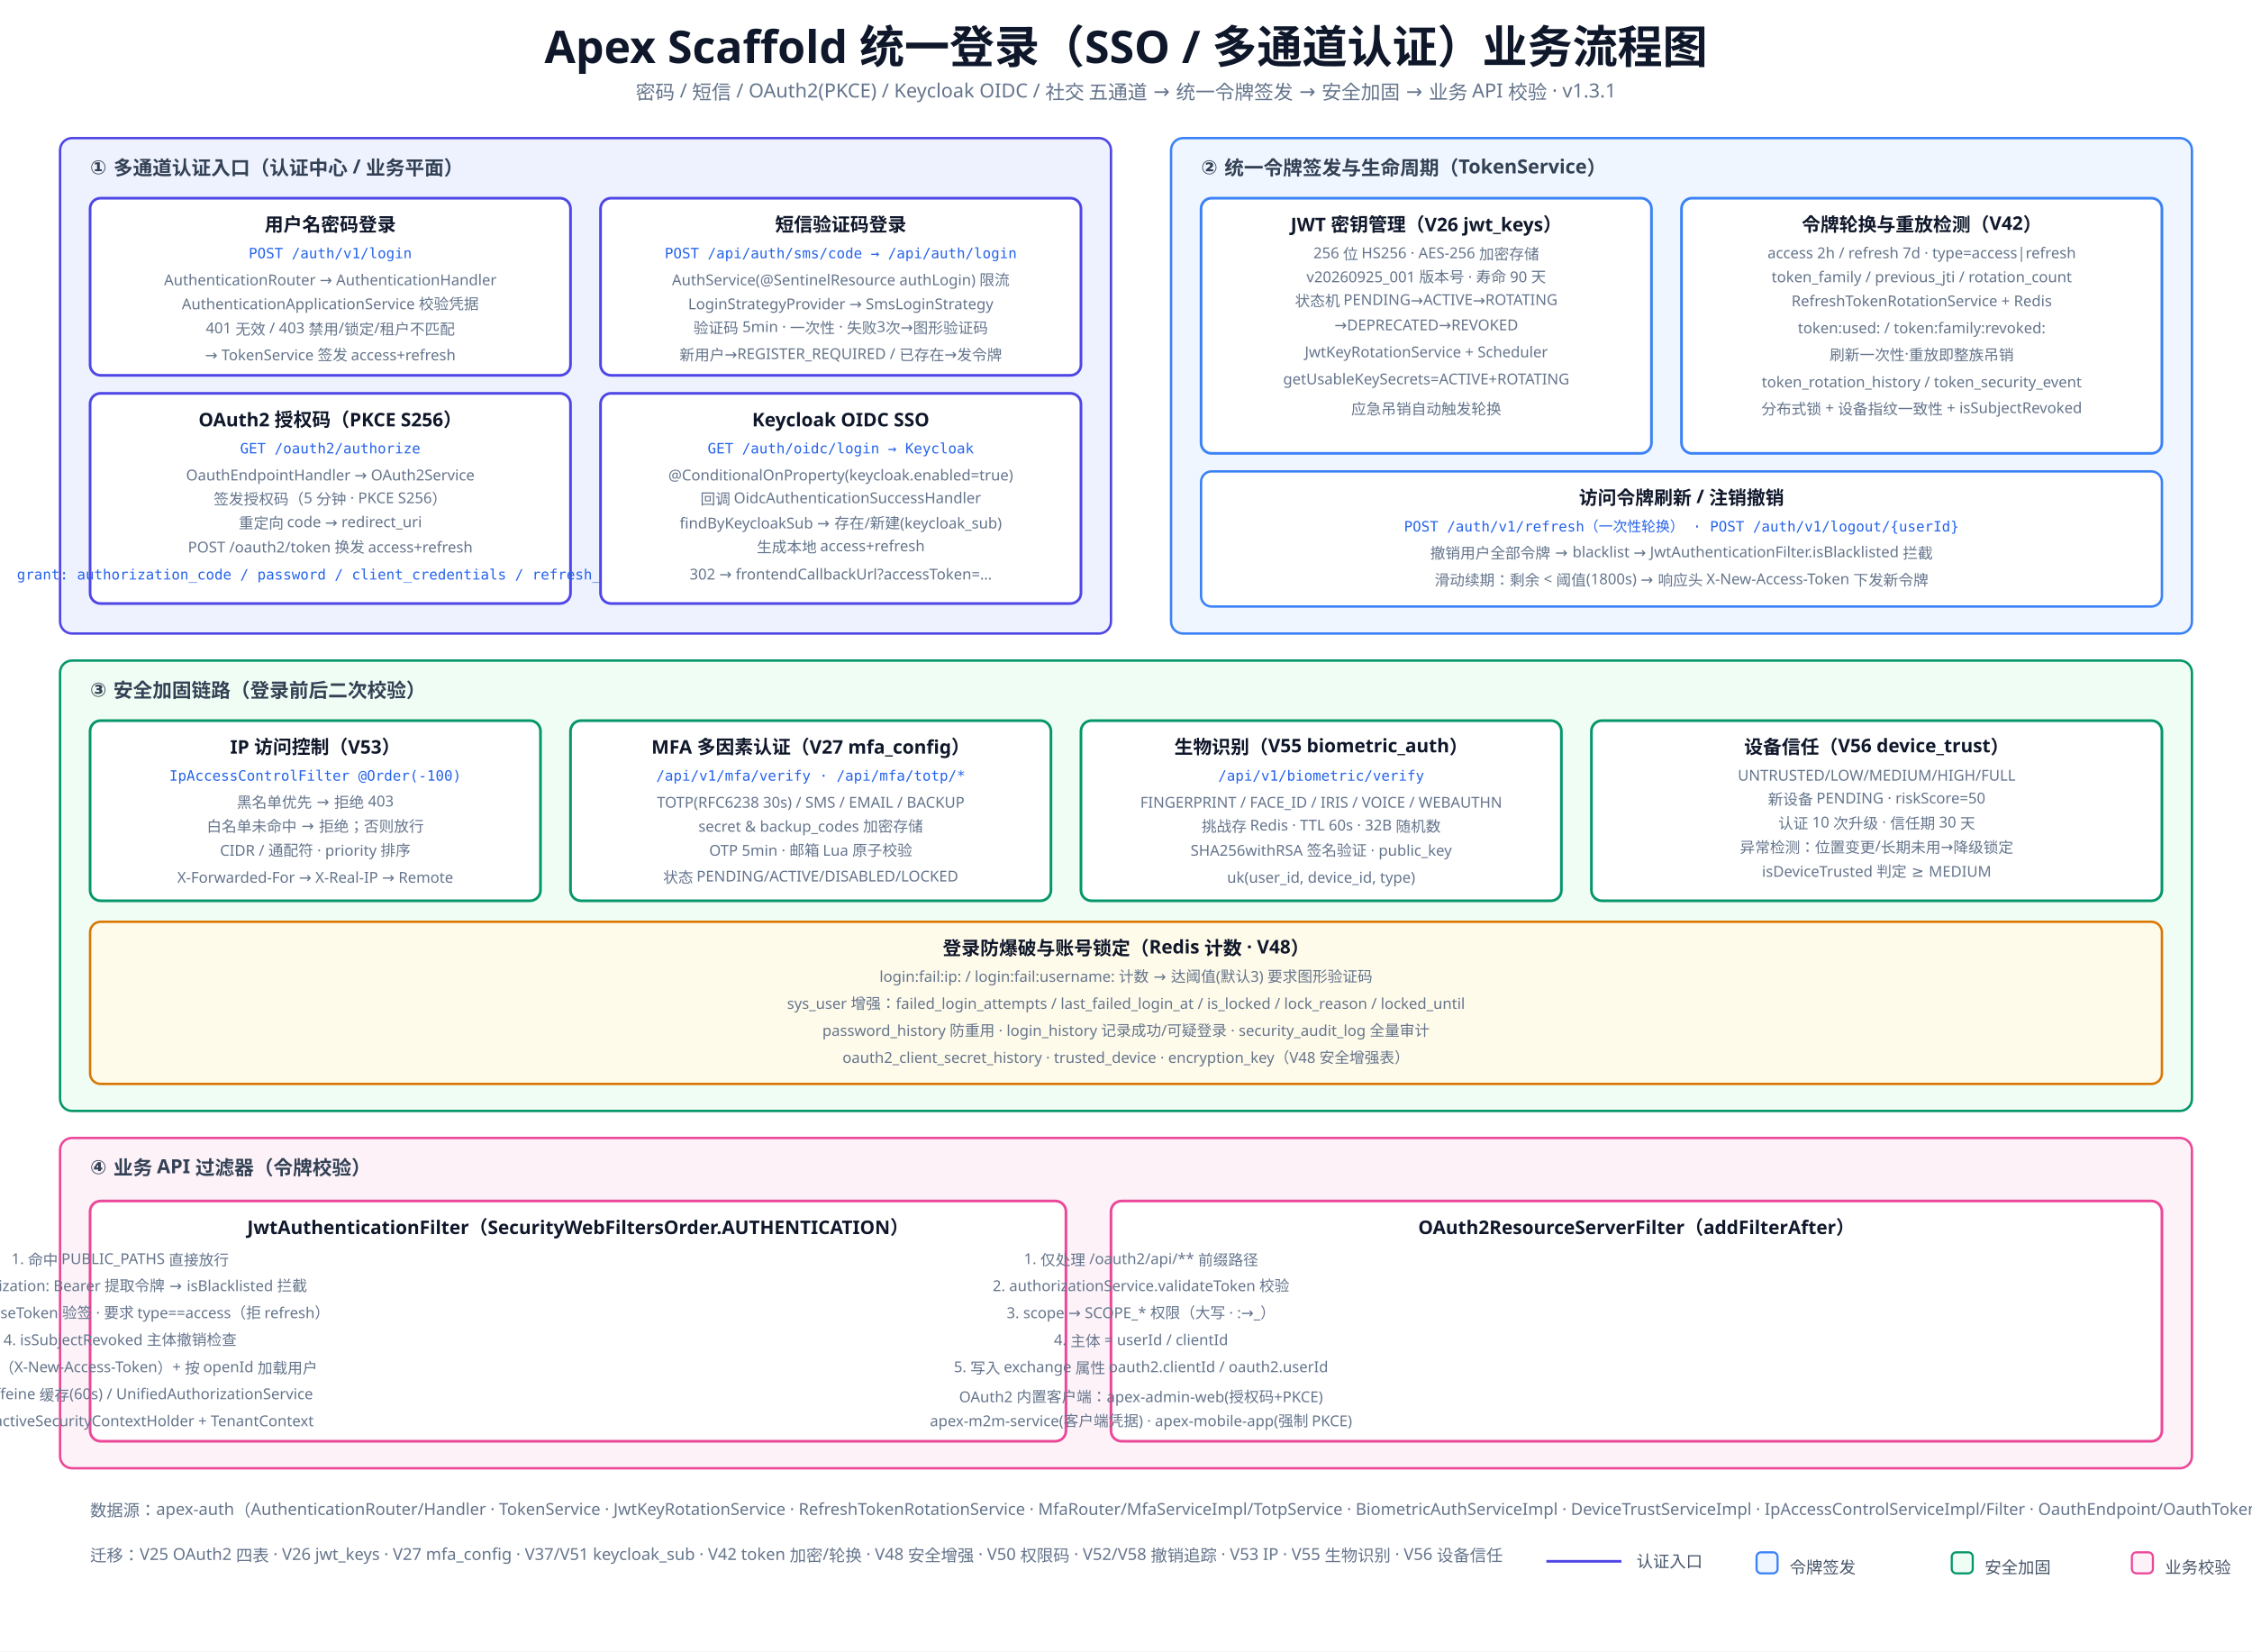
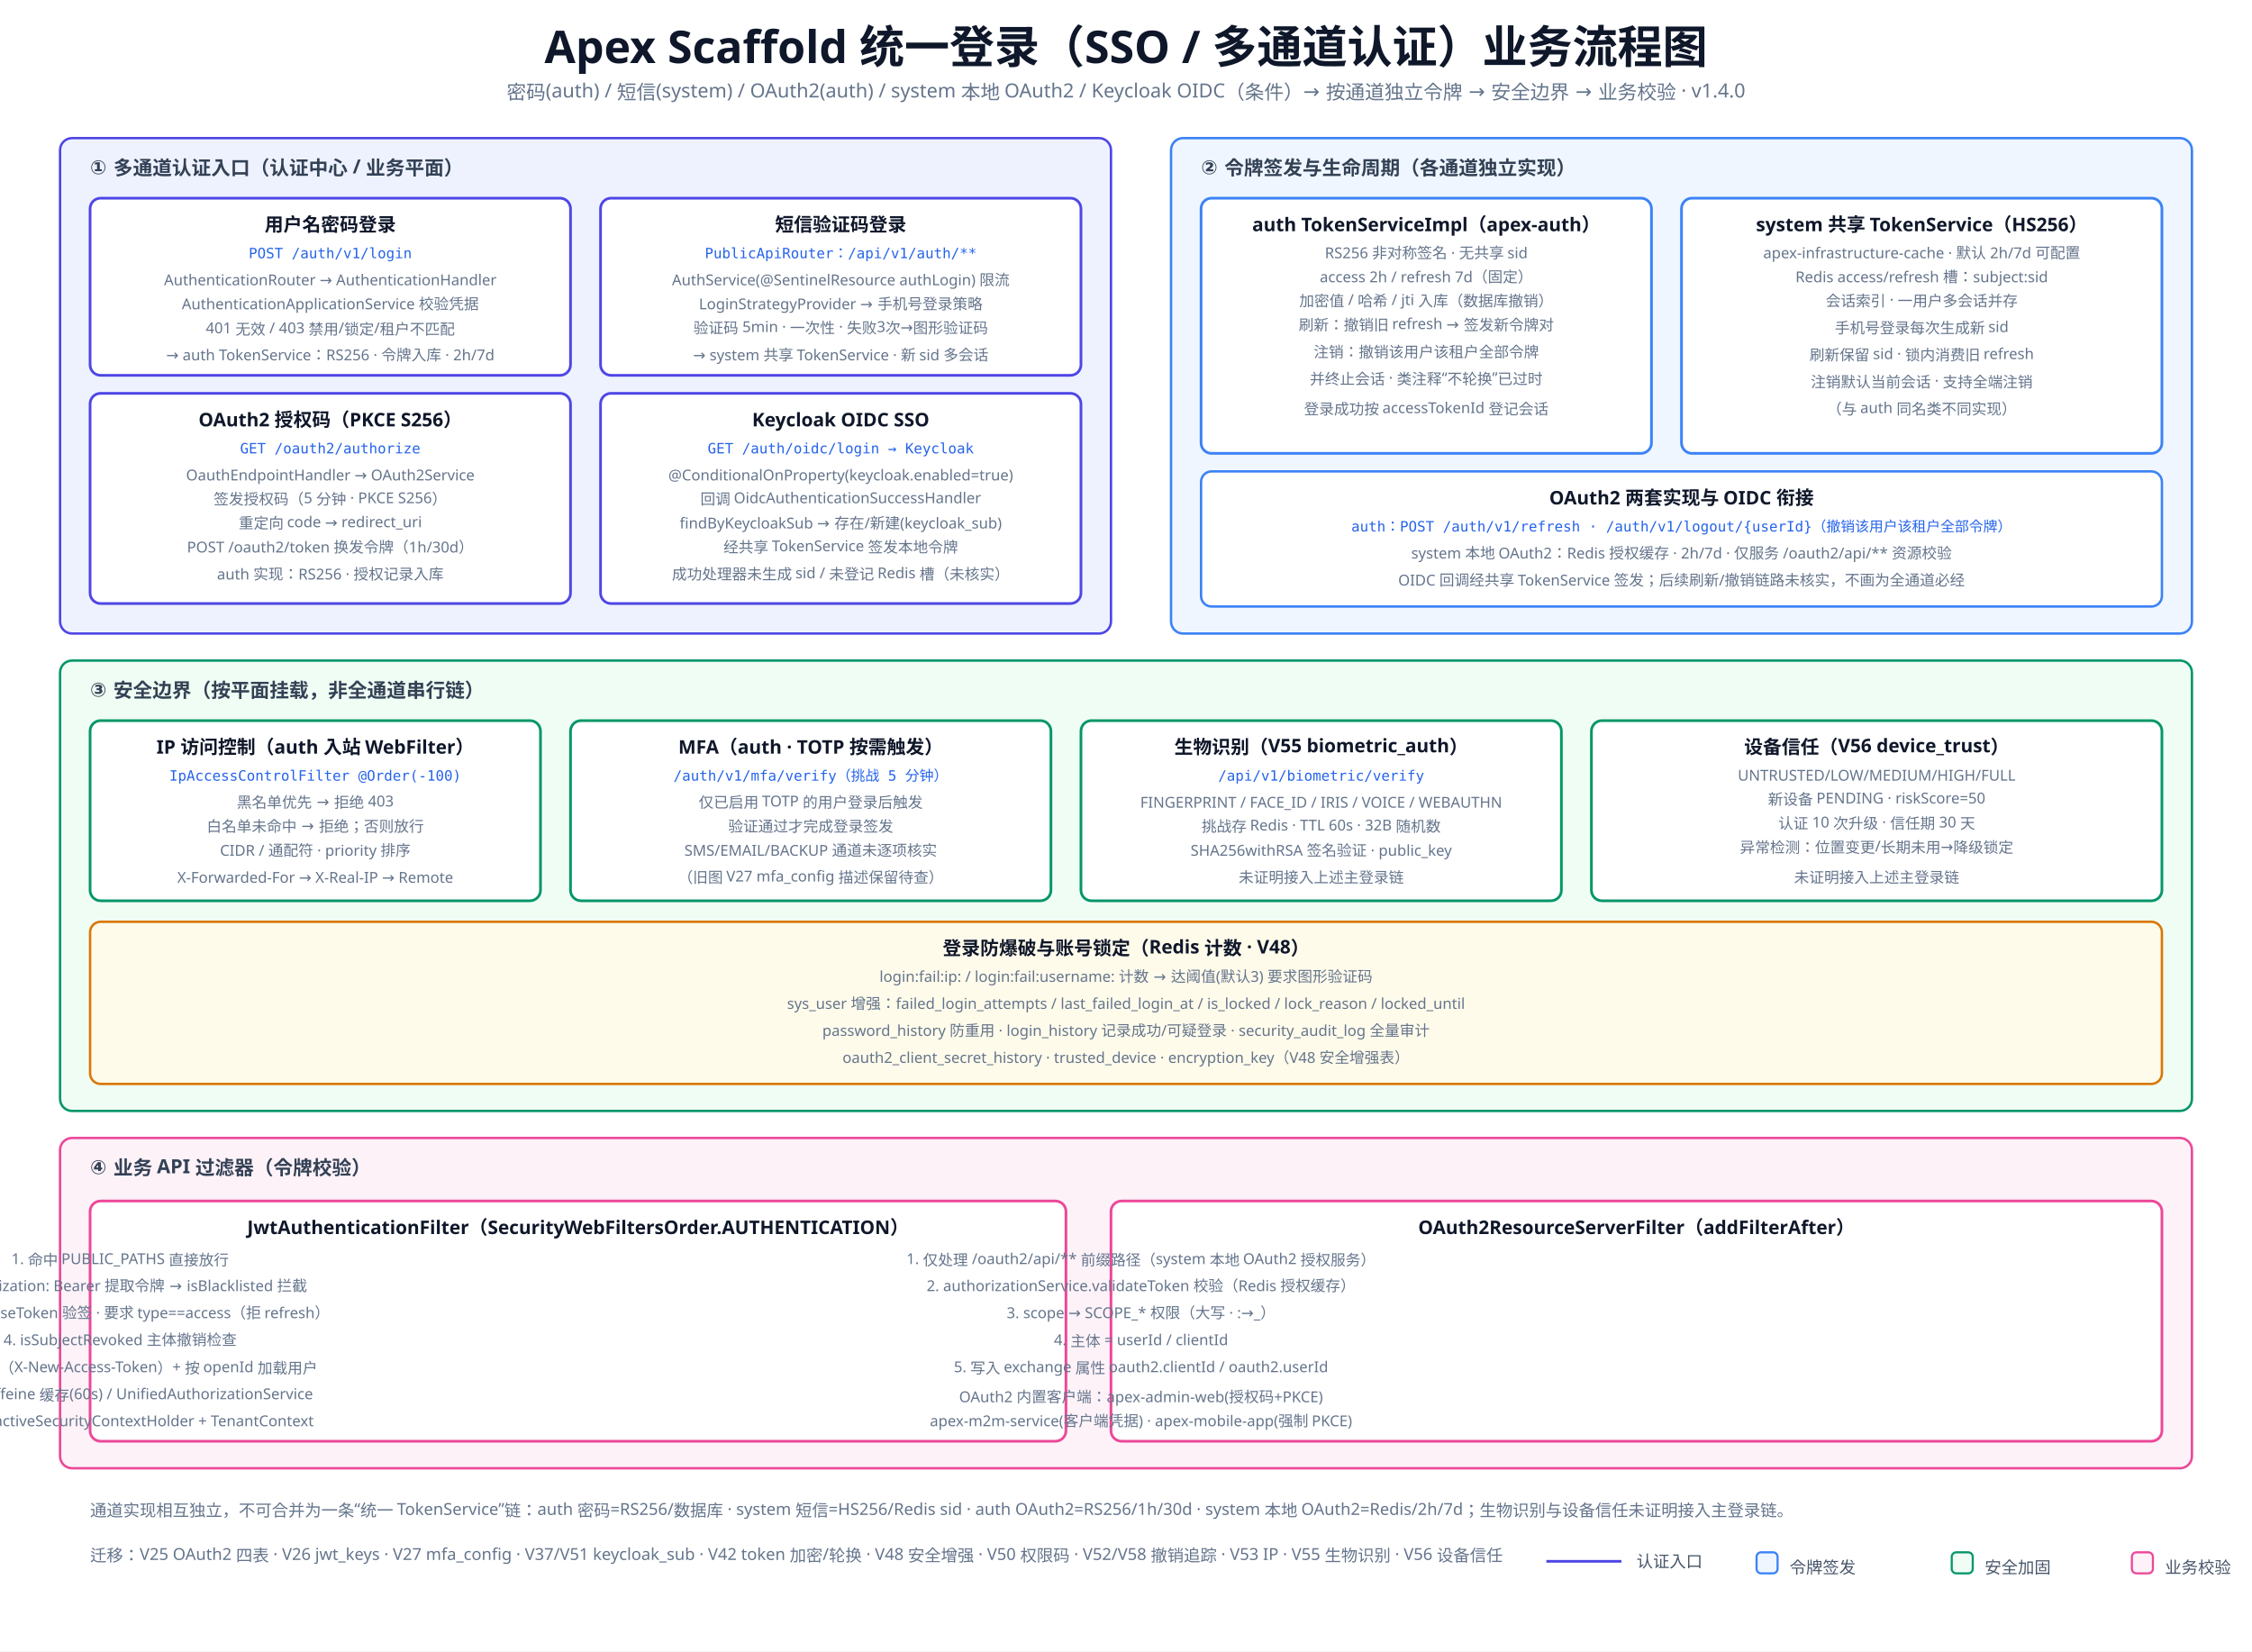
<svg xmlns="http://www.w3.org/2000/svg" viewBox="0 0 1500 1100" width="1500" height="1100">
  <defs>
    <style>
      .title { font: 700 30px system-ui, sans-serif; fill: #0f172a; text-anchor: middle; }
      .subtitle { font: 500 13px system-ui, sans-serif; fill: #64748b; text-anchor: middle; }
      .phase { font: 600 13px system-ui, sans-serif; fill: #334155; }
      .node-title { font: 600 12.5px system-ui, sans-serif; fill: #0f172a; text-anchor: middle; }
      .node-sub { font: 400 10px system-ui, sans-serif; fill: #64748b; text-anchor: middle; }
      .node-route { font: 500 9.5px 'SF Mono', monospace; fill: #2563eb; text-anchor: middle; }
      .edge { font: 500 10px system-ui, sans-serif; fill: #475569; text-anchor: middle; }
      .note { font: 400 11px system-ui, sans-serif; fill: #64748b; }
      .legend { font: 400 11px system-ui, sans-serif; fill: #475569; }
    </style>
    <marker id="a" viewBox="0 0 10 10" refX="9" refY="5" markerWidth="7" markerHeight="7" orient="auto">
      <path d="M 0 0 L 10 5 L 0 10 z" fill="#4f46e5" />
    </marker>
    <marker id="ag" viewBox="0 0 10 10" refX="9" refY="5" markerWidth="7" markerHeight="7" orient="auto">
      <path d="M 0 0 L 10 5 L 0 10 z" fill="#94a3b8" />
    </marker>
  </defs>
  <rect width="1500" height="1100" fill="#ffffff" />
  <text x="750" y="42" class="title">Apex Scaffold 统一登录（SSO / 多通道认证）业务流程图</text>
-   <text x="750" y="66" class="subtitle">密码 / 短信 / OAuth2(PKCE) / Keycloak OIDC / 社交 五通道 → 统一令牌签发 → 安全加固 → 业务 API 校验 · v1.3.1</text>
+   <text x="750" y="66" class="subtitle">密码(auth) / 短信(system) / OAuth2(auth) / system 本地 OAuth2 / Keycloak OIDC（条件）→ 按通道独立令牌 → 安全边界 → 业务校验 · v1.4.0</text>
  <rect x="40" y="92" width="700" height="330" rx="8" fill="#eef2ff" stroke="#4f46e5" stroke-width="1.6" />
  <text x="60" y="116" class="phase">① 多通道认证入口（认证中心 / 业务平面）</text>
  <rect x="60" y="132" width="320" height="118" rx="7" fill="#ffffff" stroke="#4f46e5" stroke-width="1.8" />
  <text x="220" y="154" class="node-title">用户名密码登录</text>
  <text x="220" y="172" class="node-route">POST /auth/v1/login</text>
  <text x="220" y="190" class="node-sub">AuthenticationRouter → AuthenticationHandler</text>
  <text x="220" y="206" class="node-sub">AuthenticationApplicationService 校验凭据</text>
  <text x="220" y="222" class="node-sub">401 无效 / 403 禁用/锁定/租户不匹配</text>
-   <text x="220" y="240" class="node-sub" fill="#2563eb">→ TokenService 签发 access+refresh</text>
+   <text x="220" y="240" class="node-sub" fill="#2563eb">→ auth TokenService：RS256 · 令牌入库 · 2h/7d</text>
  <rect x="400" y="132" width="320" height="118" rx="7" fill="#ffffff" stroke="#4f46e5" stroke-width="1.8" />
  <text x="560" y="154" class="node-title">短信验证码登录</text>
-   <text x="560" y="172" class="node-route">POST /api/auth/sms/code → /api/auth/login</text>
+   <text x="560" y="172" class="node-route">PublicApiRouter：/api/v1/auth/**</text>
  <text x="560" y="190" class="node-sub">AuthService(@SentinelResource authLogin) 限流</text>
-   <text x="560" y="206" class="node-sub">LoginStrategyProvider → SmsLoginStrategy</text>
+   <text x="560" y="206" class="node-sub">LoginStrategyProvider → 手机号登录策略</text>
  <text x="560" y="222" class="node-sub">验证码 5min · 一次性 · 失败3次→图形验证码</text>
-   <text x="560" y="240" class="node-sub" fill="#2563eb">新用户→REGISTER_REQUIRED / 已存在→发令牌</text>
+   <text x="560" y="240" class="node-sub" fill="#2563eb">→ system 共享 TokenService · 新 sid 多会话</text>
  <rect x="60" y="262" width="320" height="140" rx="7" fill="#ffffff" stroke="#4f46e5" stroke-width="1.8" />
  <text x="220" y="284" class="node-title">OAuth2 授权码（PKCE S256）</text>
  <text x="220" y="302" class="node-route">GET /oauth2/authorize</text>
  <text x="220" y="320" class="node-sub">OauthEndpointHandler → OAuth2Service</text>
  <text x="220" y="336" class="node-sub">签发授权码（5 分钟 · PKCE S256）</text>
  <text x="220" y="352" class="node-sub">重定向 code → redirect_uri</text>
-   <text x="220" y="368" class="node-sub">POST /oauth2/token 换发 access+refresh</text>
-   <text x="220" y="386" class="node-route">grant: authorization_code / password / client_credentials / refresh_token</text>
+   <text x="220" y="368" class="node-sub">POST /oauth2/token 换发令牌（1h/30d）</text>
+   <text x="220" y="386" class="node-sub" fill="#2563eb">auth 实现：RS256 · 授权记录入库</text>
  <rect x="400" y="262" width="320" height="140" rx="7" fill="#ffffff" stroke="#4f46e5" stroke-width="1.8" />
  <text x="560" y="284" class="node-title">Keycloak OIDC SSO</text>
  <text x="560" y="302" class="node-route">GET /auth/oidc/login → Keycloak</text>
  <text x="560" y="320" class="node-sub">@ConditionalOnProperty(keycloak.enabled=true)</text>
  <text x="560" y="336" class="node-sub">回调 OidcAuthenticationSuccessHandler</text>
  <text x="560" y="352" class="node-sub">findByKeycloakSub → 存在/新建(keycloak_sub)</text>
-   <text x="560" y="368" class="node-sub">生成本地 access+refresh</text>
-   <text x="560" y="386" class="node-sub">302 → frontendCallbackUrl?accessToken=…</text>
+   <text x="560" y="368" class="node-sub">经共享 TokenService 签发本地令牌</text>
+   <text x="560" y="386" class="node-sub" fill="#b91c1c">成功处理器未生成 sid / 未登记 Redis 槽（未核实）</text>
  <rect x="780" y="92" width="680" height="330" rx="8" fill="#eff6ff" stroke="#3b82f6" stroke-width="1.6" />
-   <text x="800" y="116" class="phase">② 统一令牌签发与生命周期（TokenService）</text>
+   <text x="800" y="116" class="phase">② 令牌签发与生命周期（各通道独立实现）</text>
  <rect x="800" y="132" width="300" height="170" rx="7" fill="#ffffff" stroke="#3b82f6" stroke-width="1.8" />
-   <text x="950" y="154" class="node-title">JWT 密钥管理（V26 jwt_keys）</text>
-   <text x="950" y="172" class="node-sub">256 位 HS256 · AES-256 加密存储</text>
-   <text x="950" y="188" class="node-sub">v20260925_001 版本号 · 寿命 90 天</text>
-   <text x="950" y="204" class="node-sub">状态机 PENDING→ACTIVE→ROTATING</text>
-   <text x="950" y="220" class="node-sub">→DEPRECATED→REVOKED</text>
-   <text x="950" y="238" class="node-sub">JwtKeyRotationService + Scheduler</text>
-   <text x="950" y="256" class="node-sub">getUsableKeySecrets=ACTIVE+ROTATING</text>
-   <text x="950" y="276" class="node-sub">应急吊销自动触发轮换</text>
+   <text x="950" y="154" class="node-title">auth TokenServiceImpl（apex-auth）</text>
+   <text x="950" y="172" class="node-sub">RS256 非对称签名 · 无共享 sid</text>
+   <text x="950" y="188" class="node-sub">access 2h / refresh 7d（固定）</text>
+   <text x="950" y="204" class="node-sub">加密值 / 哈希 / jti 入库（数据库撤销）</text>
+   <text x="950" y="220" class="node-sub">刷新：撤销旧 refresh → 签发新令牌对</text>
+   <text x="950" y="238" class="node-sub">注销：撤销该用户该租户全部令牌</text>
+   <text x="950" y="256" class="node-sub">并终止会话 · 类注释“不轮换”已过时</text>
+   <text x="950" y="276" class="node-sub">登录成功按 accessTokenId 登记会话</text>
  <rect x="1120" y="132" width="320" height="170" rx="7" fill="#ffffff" stroke="#3b82f6" stroke-width="1.8" />
-   <text x="1280" y="154" class="node-title">令牌轮换与重放检测（V42）</text>
-   <text x="1280" y="172" class="node-sub">access 2h / refresh 7d · type=access|refresh</text>
-   <text x="1280" y="188" class="node-sub">token_family / previous_jti / rotation_count</text>
-   <text x="1280" y="204" class="node-sub">RefreshTokenRotationService + Redis</text>
-   <text x="1280" y="222" class="node-sub">token:used: / token:family:revoked:</text>
-   <text x="1280" y="240" class="node-sub">刷新一次性·重放即整族吊销</text>
-   <text x="1280" y="258" class="node-sub">token_rotation_history / token_security_event</text>
-   <text x="1280" y="276" class="node-sub">分布式锁 + 设备指纹一致性 + isSubjectRevoked</text>
+   <text x="1280" y="154" class="node-title">system 共享 TokenService（HS256）</text>
+   <text x="1280" y="172" class="node-sub">apex-infrastructure-cache · 默认 2h/7d 可配置</text>
+   <text x="1280" y="188" class="node-sub">Redis access/refresh 槽：subject:sid</text>
+   <text x="1280" y="204" class="node-sub">会话索引 · 一用户多会话并存</text>
+   <text x="1280" y="222" class="node-sub">手机号登录每次生成新 sid</text>
+   <text x="1280" y="240" class="node-sub">刷新保留 sid · 锁内消费旧 refresh</text>
+   <text x="1280" y="258" class="node-sub">注销默认当前会话 · 支持全端注销</text>
+   <text x="1280" y="276" class="node-sub">（与 auth 同名类不同实现）</text>
  <rect x="800" y="314" width="640" height="90" rx="7" fill="#ffffff" stroke="#3b82f6" stroke-width="1.6" />
-   <text x="1120" y="336" class="node-title">访问令牌刷新 / 注销撤销</text>
-   <text x="1120" y="354" class="node-route">POST /auth/v1/refresh（一次性轮换） · POST /auth/v1/logout/{userId}</text>
-   <text x="1120" y="372" class="node-sub">撤销用户全部令牌 → blacklist → JwtAuthenticationFilter.isBlacklisted 拦截</text>
-   <text x="1120" y="390" class="node-sub">滑动续期：剩余 &lt; 阈值(1800s) → 响应头 X-New-Access-Token 下发新令牌</text>
+   <text x="1120" y="336" class="node-title">OAuth2 两套实现与 OIDC 衔接</text>
+   <text x="1120" y="354" class="node-route">auth：POST /auth/v1/refresh · /auth/v1/logout/{userId}（撤销该用户该租户全部令牌）</text>
+   <text x="1120" y="372" class="node-sub">system 本地 OAuth2：Redis 授权缓存 · 2h/7d · 仅服务 /oauth2/api/** 资源校验</text>
+   <text x="1120" y="390" class="node-sub">OIDC 回调经共享 TokenService 签发；后续刷新/撤销链路未核实，不画为全通道必经</text>
  <rect x="40" y="440" width="1420" height="300" rx="8" fill="#f0fdf4" stroke="#059669" stroke-width="1.6" />
-   <text x="60" y="464" class="phase" fill="#059669">③ 安全加固链路（登录前后二次校验）</text>
+   <text x="60" y="464" class="phase" fill="#059669">③ 安全边界（按平面挂载，非全通道串行链）</text>
  <rect x="60" y="480" width="300" height="120" rx="7" fill="#ffffff" stroke="#059669" stroke-width="1.8" />
-   <text x="210" y="502" class="node-title">IP 访问控制（V53）</text>
+   <text x="210" y="502" class="node-title">IP 访问控制（auth 入站 WebFilter）</text>
  <text x="210" y="520" class="node-route">IpAccessControlFilter @Order(-100)</text>
  <text x="210" y="538" class="node-sub">黑名单优先 → 拒绝 403</text>
  <text x="210" y="554" class="node-sub">白名单未命中 → 拒绝；否则放行</text>
  <text x="210" y="570" class="node-sub">CIDR / 通配符 · priority 排序</text>
  <text x="210" y="588" class="node-sub">X-Forwarded-For → X-Real-IP → Remote</text>
  <rect x="380" y="480" width="320" height="120" rx="7" fill="#ffffff" stroke="#059669" stroke-width="1.8" />
-   <text x="540" y="502" class="node-title">MFA 多因素认证（V27 mfa_config）</text>
-   <text x="540" y="520" class="node-route">/api/v1/mfa/verify · /api/mfa/totp/*</text>
-   <text x="540" y="538" class="node-sub">TOTP(RFC6238 30s) / SMS / EMAIL / BACKUP</text>
-   <text x="540" y="554" class="node-sub">secret &amp; backup_codes 加密存储</text>
-   <text x="540" y="570" class="node-sub">OTP 5min · 邮箱 Lua 原子校验</text>
-   <text x="540" y="588" class="node-sub">状态 PENDING/ACTIVE/DISABLED/LOCKED</text>
+   <text x="540" y="502" class="node-title">MFA（auth · TOTP 按需触发）</text>
+   <text x="540" y="520" class="node-route">/auth/v1/mfa/verify（挑战 5 分钟）</text>
+   <text x="540" y="538" class="node-sub">仅已启用 TOTP 的用户登录后触发</text>
+   <text x="540" y="554" class="node-sub">验证通过才完成登录签发</text>
+   <text x="540" y="570" class="node-sub" fill="#b91c1c">SMS/EMAIL/BACKUP 通道未逐项核实</text>
+   <text x="540" y="588" class="node-sub">（旧图 V27 mfa_config 描述保留待查）</text>
  <rect x="720" y="480" width="320" height="120" rx="7" fill="#ffffff" stroke="#059669" stroke-width="1.8" />
  <text x="880" y="502" class="node-title">生物识别（V55 biometric_auth）</text>
  <text x="880" y="520" class="node-route">/api/v1/biometric/verify</text>
  <text x="880" y="538" class="node-sub">FINGERPRINT / FACE_ID / IRIS / VOICE / WEBAUTHN</text>
  <text x="880" y="554" class="node-sub">挑战存 Redis · TTL 60s · 32B 随机数</text>
  <text x="880" y="570" class="node-sub">SHA256withRSA 签名验证 · public_key</text>
-   <text x="880" y="588" class="node-sub">uk(user_id, device_id, type)</text>
+   <text x="880" y="588" class="node-sub" fill="#b91c1c">未证明接入上述主登录链</text>
  <rect x="1060" y="480" width="380" height="120" rx="7" fill="#ffffff" stroke="#059669" stroke-width="1.8" />
  <text x="1250" y="502" class="node-title">设备信任（V56 device_trust）</text>
  <text x="1250" y="520" class="node-sub">UNTRUSTED/LOW/MEDIUM/HIGH/FULL</text>
  <text x="1250" y="536" class="node-sub">新设备 PENDING · riskScore=50</text>
  <text x="1250" y="552" class="node-sub">认证 10 次升级 · 信任期 30 天</text>
  <text x="1250" y="568" class="node-sub">异常检测：位置变更/长期未用→降级锁定</text>
-   <text x="1250" y="584" class="node-sub">isDeviceTrusted 判定 ≥ MEDIUM</text>
+   <text x="1250" y="588" class="node-sub" fill="#b91c1c">未证明接入上述主登录链</text>
  <rect x="60" y="614" width="1380" height="108" rx="7" fill="#fffbeb" stroke="#d97706" stroke-width="1.6" />
  <text x="750" y="636" class="node-title">登录防爆破与账号锁定（Redis 计数 · V48）</text>
  <text x="750" y="654" class="node-sub">login:fail:ip: / login:fail:username: 计数 → 达阈值(默认3) 要求图形验证码</text>
  <text x="750" y="672" class="node-sub">sys_user 增强：failed_login_attempts / last_failed_login_at / is_locked / lock_reason / locked_until</text>
  <text x="750" y="690" class="node-sub">password_history 防重用 · login_history 记录成功/可疑登录 · security_audit_log 全量审计</text>
  <text x="750" y="708" class="node-sub">oauth2_client_secret_history · trusted_device · encryption_key（V48 安全增强表）</text>
  <rect x="40" y="758" width="1420" height="220" rx="8" fill="#fdf2f8" stroke="#ec4899" stroke-width="1.6" />
  <text x="60" y="782" class="phase" fill="#ec4899">④ 业务 API 过滤器（令牌校验）</text>
  <rect x="60" y="800" width="650" height="160" rx="7" fill="#ffffff" stroke="#ec4899" stroke-width="1.8" />
  <text x="385" y="822" class="node-title">JwtAuthenticationFilter（SecurityWebFiltersOrder.AUTHENTICATION）</text>
  <text x="80" y="842" class="node-sub" text-anchor="start">1. 命中 PUBLIC_PATHS 直接放行</text>
  <text x="80" y="860" class="node-sub" text-anchor="start">2. Authorization: Bearer 提取令牌 → isBlacklisted 拦截</text>
  <text x="80" y="878" class="node-sub" text-anchor="start">3. JwtUtil.parseToken 验签 · 要求 type==access（拒 refresh）</text>
  <text x="80" y="896" class="node-sub" text-anchor="start">4. isSubjectRevoked 主体撤销检查</text>
  <text x="80" y="914" class="node-sub" text-anchor="start">5. 滑动续期（X-New-Access-Token）+ 按 openId 加载用户</text>
  <text x="80" y="932" class="node-sub" text-anchor="start">6. 权限 Caffeine 缓存(60s) / UnifiedAuthorizationService</text>
  <text x="80" y="950" class="node-sub" text-anchor="start">7. 写入 ReactiveSecurityContextHolder + TenantContext</text>
  <rect x="740" y="800" width="700" height="160" rx="7" fill="#ffffff" stroke="#ec4899" stroke-width="1.8" />
  <text x="1090" y="822" class="node-title">OAuth2ResourceServerFilter（addFilterAfter）</text>
-   <text x="760" y="842" class="node-sub" text-anchor="start">1. 仅处理 /oauth2/api/** 前缀路径</text>
-   <text x="760" y="860" class="node-sub" text-anchor="start">2. authorizationService.validateToken 校验</text>
+   <text x="760" y="842" class="node-sub" text-anchor="start">1. 仅处理 /oauth2/api/** 前缀路径（system 本地 OAuth2 授权服务）</text>
+   <text x="760" y="860" class="node-sub" text-anchor="start">2. authorizationService.validateToken 校验（Redis 授权缓存）</text>
  <text x="760" y="878" class="node-sub" text-anchor="start">3. scope → SCOPE_* 权限（大写 · :→_）</text>
  <text x="760" y="896" class="node-sub" text-anchor="start">4. 主体 = userId / clientId</text>
  <text x="760" y="914" class="node-sub" text-anchor="start">5. 写入 exchange 属性 oauth2.clientId / oauth2.userId</text>
  <text x="760" y="934" class="node-sub" text-anchor="start">OAuth2 内置客户端：apex-admin-web(授权码+PKCE)</text>
  <text x="760" y="950" class="node-sub" text-anchor="start">apex-m2m-service(客户端凭据) · apex-mobile-app(强制 PKCE)</text>
-   <text x="60" y="1010" class="note">数据源：apex-auth（AuthenticationRouter/Handler · TokenService · JwtKeyRotationService · RefreshTokenRotationService · MfaRouter/MfaServiceImpl/TotpService · BiometricAuthServiceImpl · DeviceTrustServiceImpl · IpAccessControlServiceImpl/Filter · OauthEndpoint/OauthToken/OauthMetadataRouter）；apex-system（SecurityConfig · JwtAuthenticationFilter · OAuth2ResourceServerFilter · OidcAuthenticationSuccessHandler · KeycloakUserSyncService · SocialLoginHandler）；apex-system（AuthService · LoginStrategyProvider · SmsLoginStrategy · AbstractPhoneLoginStrategy）</text>
+   <text x="60" y="1010" class="note">通道实现相互独立，不可合并为一条“统一 TokenService”链：auth 密码=RS256/数据库 · system 短信=HS256/Redis sid · auth OAuth2=RS256/1h/30d · system 本地 OAuth2=Redis/2h/7d；生物识别与设备信任未证明接入主登录链。</text>
  <text x="60" y="1040" class="note">迁移：V25 OAuth2 四表 · V26 jwt_keys · V27 mfa_config · V37/V51 keycloak_sub · V42 token 加密/轮换 · V48 安全增强 · V50 权限码 · V52/V58 撤销追踪 · V53 IP · V55 生物识别 · V56 设备信任</text>
  <line x1="1030" y1="1040" x2="1080" y2="1040" stroke="#4f46e5" stroke-width="1.8" />
  <text x="1090" y="1044" class="legend">认证入口</text>
  <rect x="1170" y="1034" width="14" height="14" rx="3" fill="#eff6ff" stroke="#3b82f6" stroke-width="1.4" />
  <text x="1192" y="1048" class="legend">令牌签发</text>
  <rect x="1300" y="1034" width="14" height="14" rx="3" fill="#f0fdf4" stroke="#059669" stroke-width="1.4" />
  <text x="1322" y="1048" class="legend">安全加固</text>
  <rect x="1420" y="1034" width="14" height="14" rx="3" fill="#fdf2f8" stroke="#ec4899" stroke-width="1.4" />
  <text x="1442" y="1048" class="legend">业务校验</text>
</svg>
